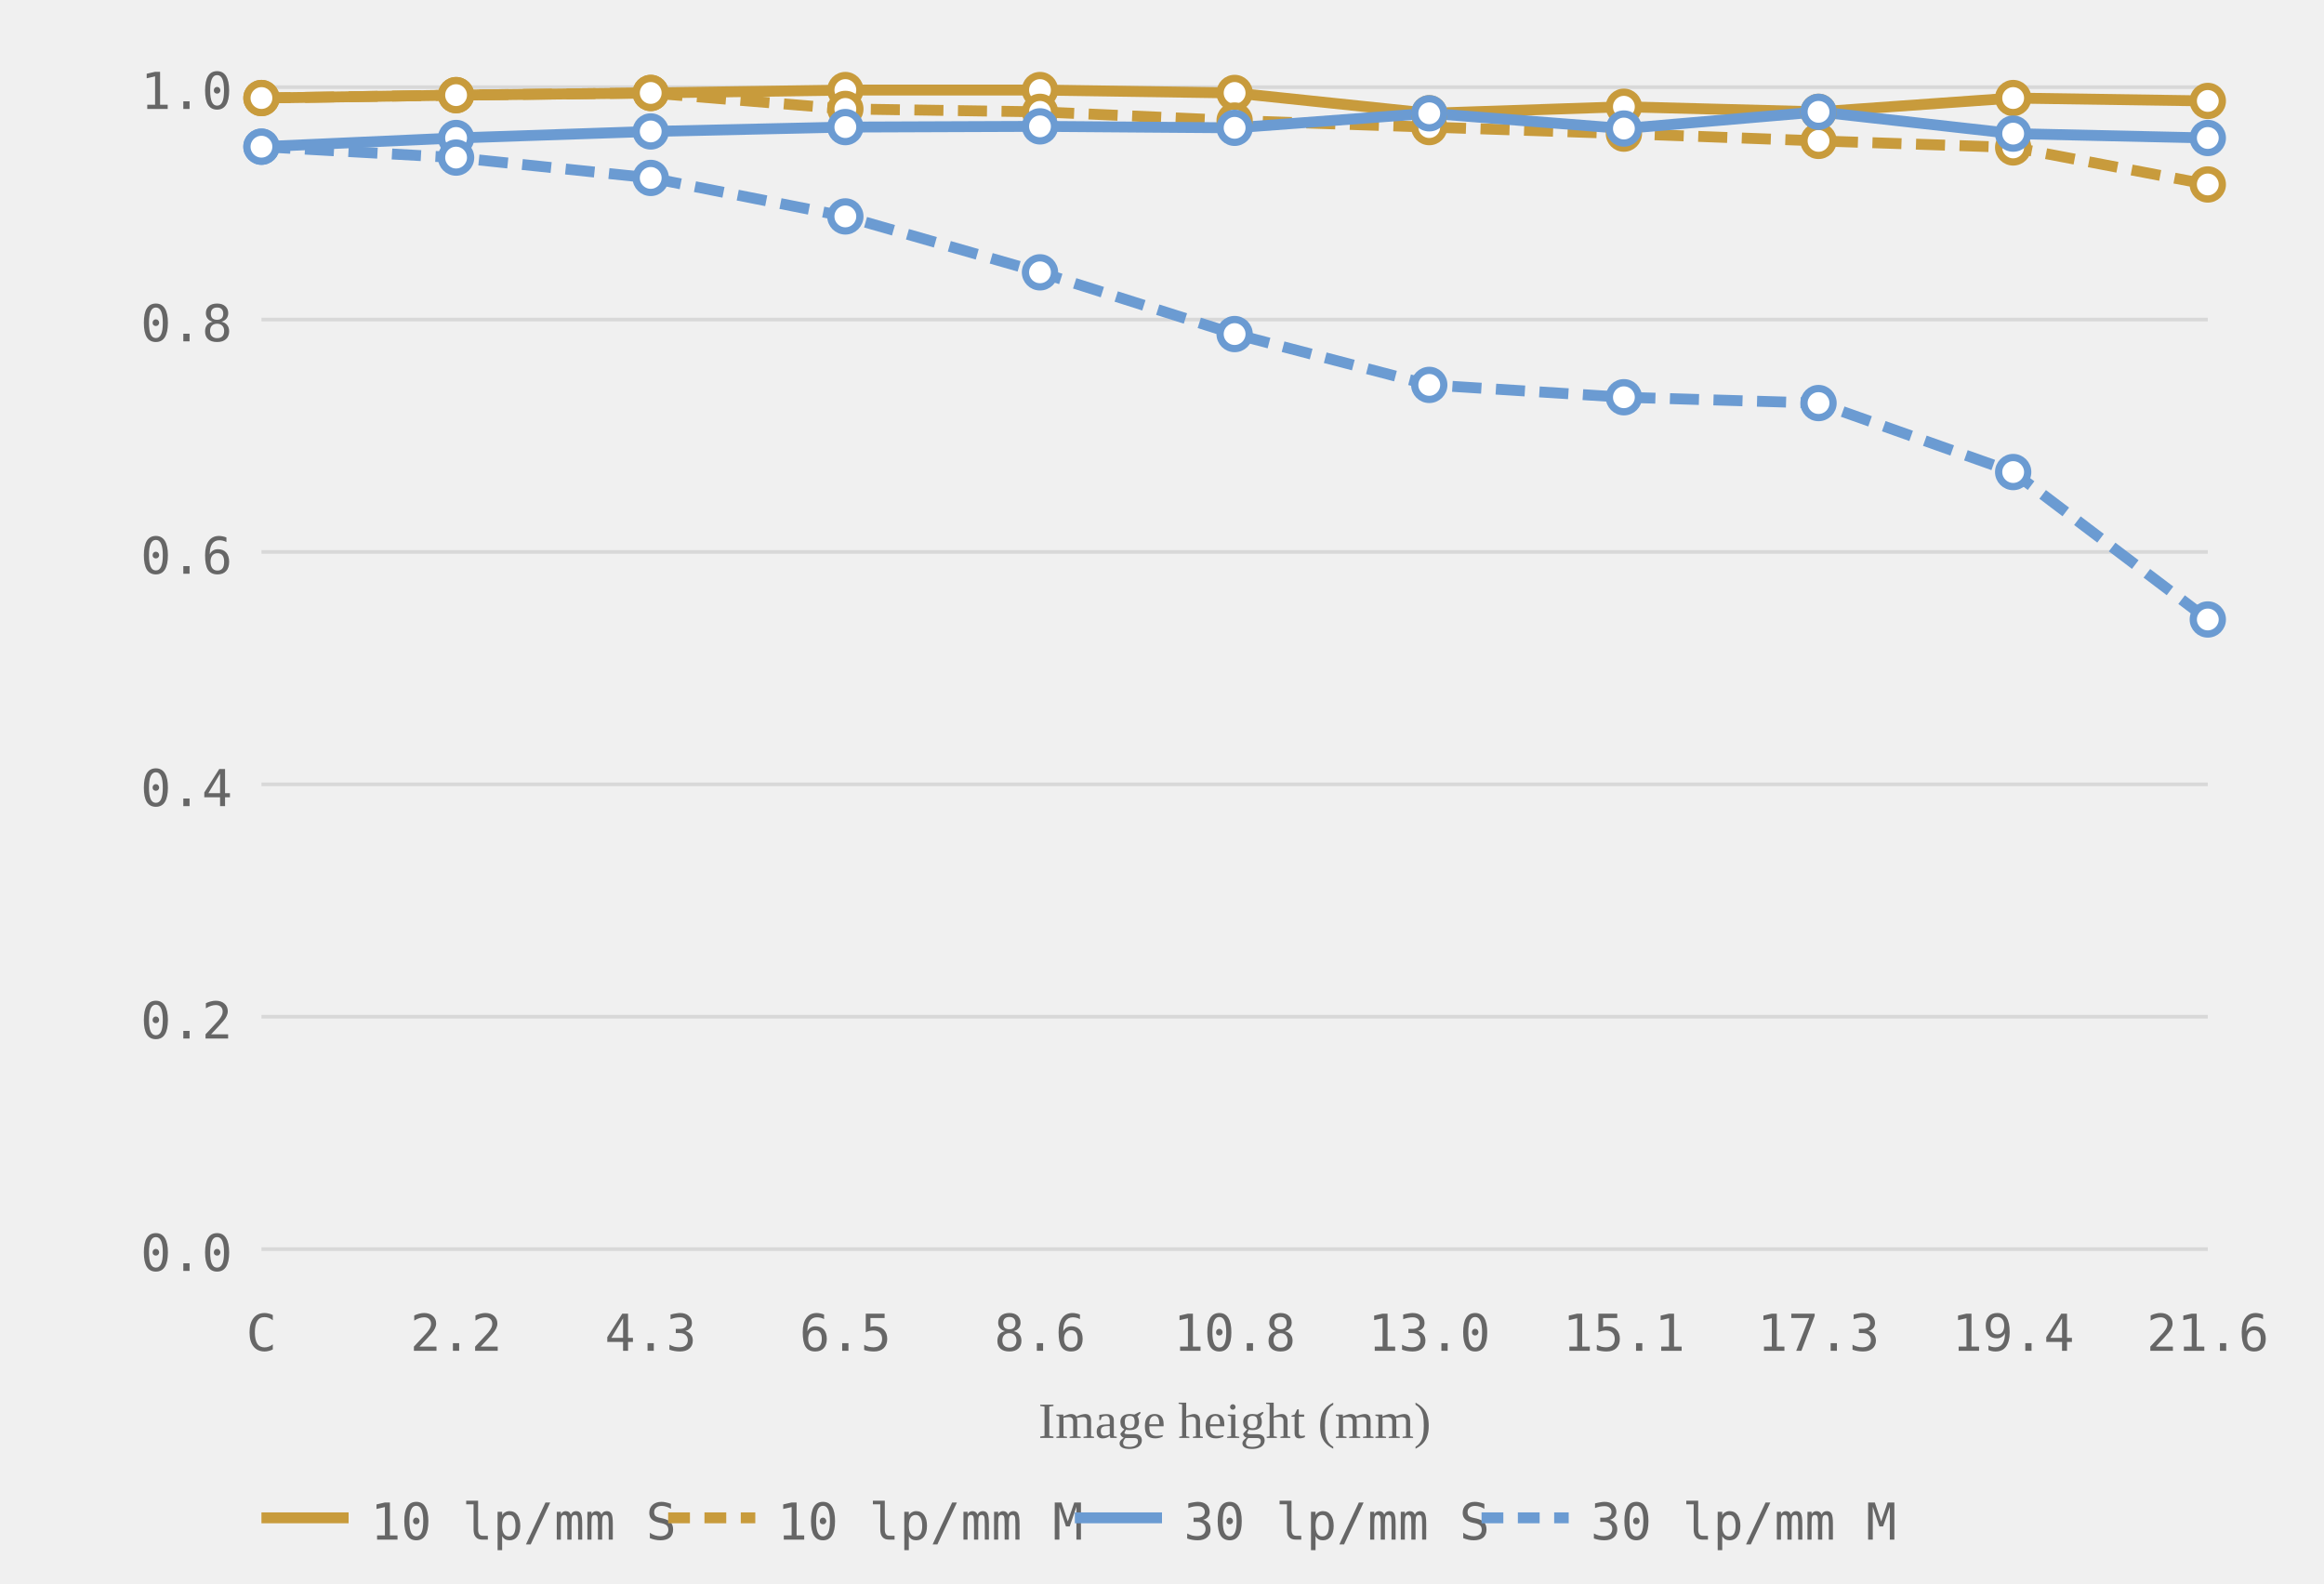
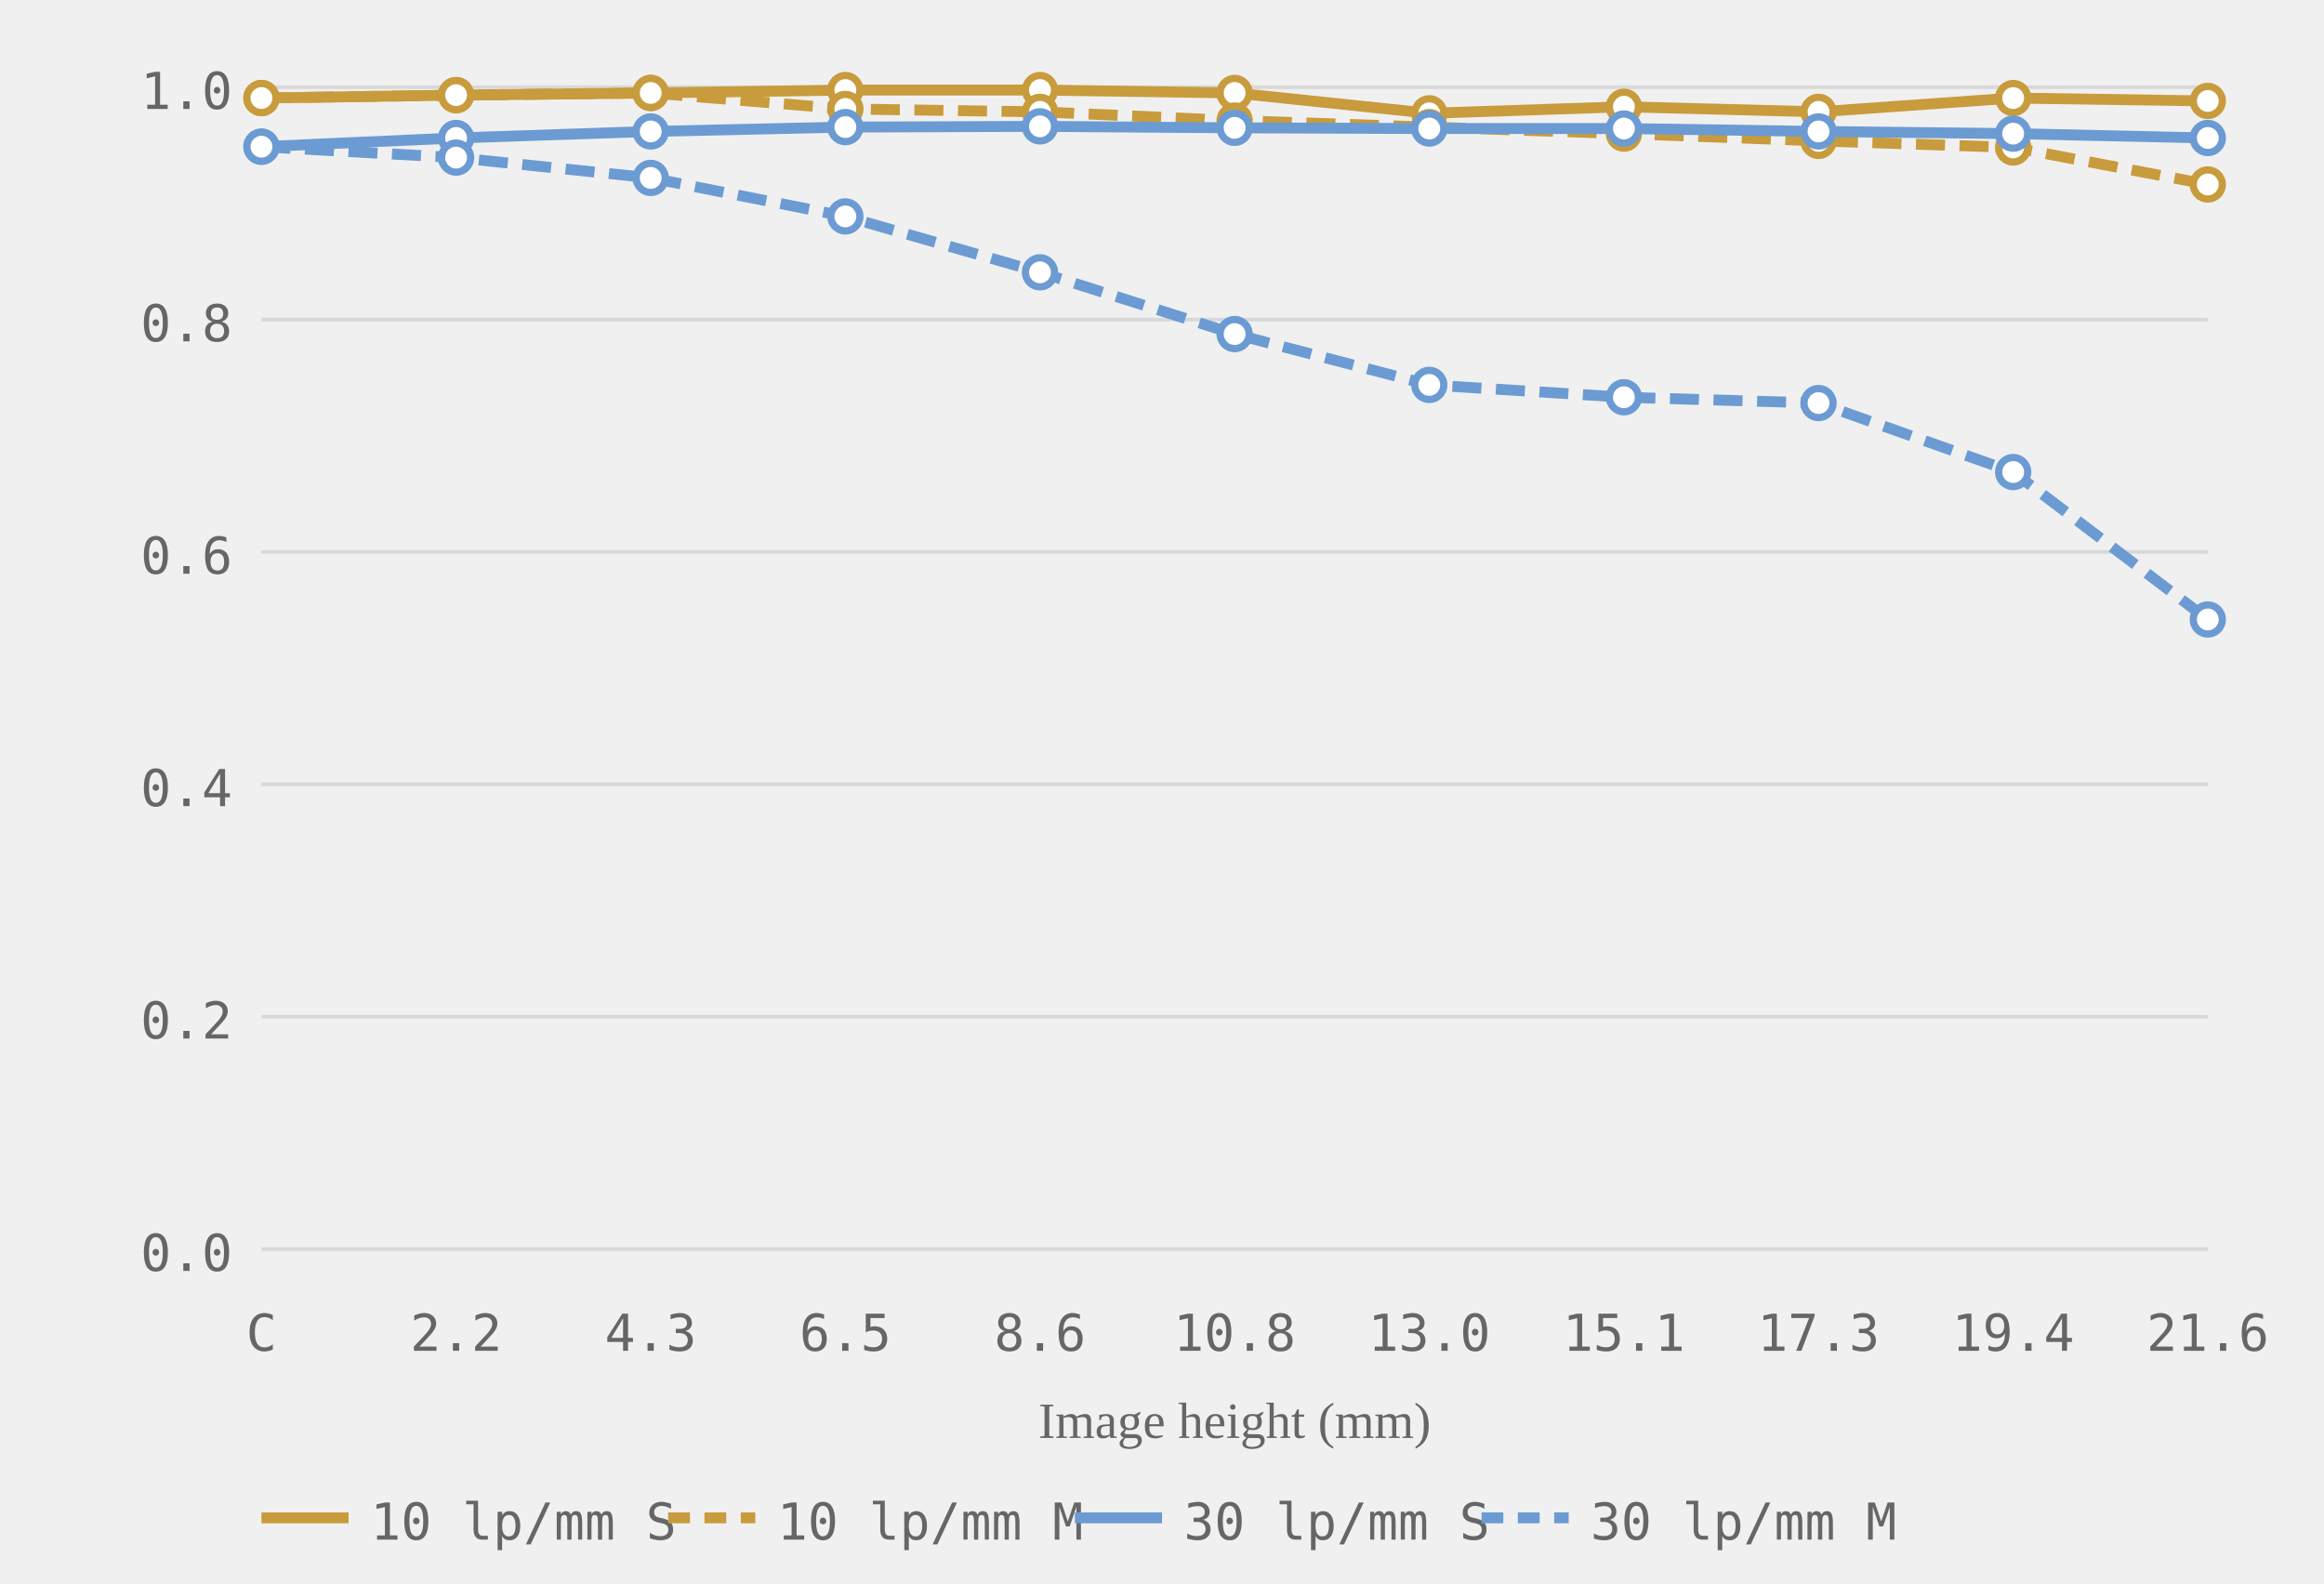
<svg xmlns="http://www.w3.org/2000/svg" viewBox="0 0 320 218" role="img" aria-label="MTF chart, generated from readings">
  <style>.grid-line { stroke: #d8d8d8; stroke-width: 0.5; }.axis-label { font-size: 7px; fill: #666666; font-family: ui-monospace, monospace; }.axis-y { text-anchor: end; }.axis-x { text-anchor: middle; }.axis-title { font-size: 7px; fill: #666666; text-anchor: middle; }.curve { fill: none; stroke-width: 1.5; }.curve-m { stroke-dasharray: 4 2; }.dot { fill: white; stroke-width: 1; }.legend-text { font-size: 7px; fill: #666666; font-family: ui-monospace, monospace; }</style>
  <line class="grid-line" x1="36" y1="172.0" x2="304" y2="172.0" />
  <line class="grid-line" x1="36" y1="140.0" x2="304" y2="140.0" />
  <line class="grid-line" x1="36" y1="108.0" x2="304" y2="108.0" />
  <line class="grid-line" x1="36" y1="76.0" x2="304" y2="76.0" />
  <line class="grid-line" x1="36" y1="44.0" x2="304" y2="44.0" />
  <line class="grid-line" x1="36" y1="12.0" x2="304" y2="12.0" />
  <text class="axis-label axis-y" x="32" y="175.0">0.0</text>
  <text class="axis-label axis-y" x="32" y="143.0">0.2</text>
  <text class="axis-label axis-y" x="32" y="111.0">0.4</text>
  <text class="axis-label axis-y" x="32" y="79.0">0.6</text>
  <text class="axis-label axis-y" x="32" y="47.0">0.8</text>
  <text class="axis-label axis-y" x="32" y="15.0">1.0</text>
  <text class="axis-label axis-x" x="36.0" y="186">C</text>
  <text class="axis-label axis-x" x="62.8" y="186">2.2</text>
  <text class="axis-label axis-x" x="89.6" y="186">4.3</text>
  <text class="axis-label axis-x" x="116.4" y="186">6.5</text>
  <text class="axis-label axis-x" x="143.2" y="186">8.6</text>
  <text class="axis-label axis-x" x="170.0" y="186">10.8</text>
  <text class="axis-label axis-x" x="196.8" y="186">13.0</text>
  <text class="axis-label axis-x" x="223.6" y="186">15.1</text>
  <text class="axis-label axis-x" x="250.4" y="186">17.3</text>
  <text class="axis-label axis-x" x="277.2" y="186">19.4</text>
  <text class="axis-label axis-x" x="304.0" y="186">21.6</text>
  <text class="axis-title" x="170.0" y="198">Image height (mm)</text>
  <polyline class="curve curve-10" style="stroke:#c89b3c" points="36.0,13.5 62.8,13.1 89.6,12.8 116.4,12.4 143.2,12.4 170.0,12.8 196.8,15.6 223.6,14.7 250.4,15.4 277.2,13.5 304.0,13.9" />
  <polyline class="curve curve-10 curve-m" style="stroke:#c89b3c" points="36.0,13.5 62.8,13.1 89.6,12.8 116.4,15.0 143.2,15.4 170.0,16.6 196.8,17.5 223.6,18.4 250.4,19.4 277.2,20.3 304.0,25.4" stroke-dasharray="4 2" />
-   <polyline class="curve curve-30" style="stroke:#6b9bd2" points="36.0,20.2 62.8,19.0 89.6,18.1 116.4,17.5 143.2,17.4 170.0,17.6 196.8,15.6 223.6,17.7 250.4,15.4 277.2,18.4 304.0,19.0" />
+   <polyline class="curve curve-30" style="stroke:#6b9bd2" points="36.0,20.2 62.8,19.0 89.6,18.1 116.4,17.5 143.2,17.4 170.0,17.6 196.8,17.7 223.6,17.7 250.4,18.1 277.2,18.4 304.0,19.0" />
  <polyline class="curve curve-30 curve-m" style="stroke:#6b9bd2" points="36.0,20.2 62.8,21.7 89.6,24.5 116.4,29.8 143.2,37.5 170.0,46.0 196.8,53.0 223.6,54.7 250.4,55.5 277.2,65.0 304.0,85.3" stroke-dasharray="4 2" />
  <circle class="dot dot-10" style="stroke:#c89b3c" cx="36.0" cy="13.5" r="2" />
  <circle class="dot dot-10" style="stroke:#c89b3c" cx="62.8" cy="13.1" r="2" />
  <circle class="dot dot-10" style="stroke:#c89b3c" cx="89.6" cy="12.8" r="2" />
  <circle class="dot dot-10" style="stroke:#c89b3c" cx="116.4" cy="12.4" r="2" />
  <circle class="dot dot-10" style="stroke:#c89b3c" cx="143.2" cy="12.4" r="2" />
  <circle class="dot dot-10" style="stroke:#c89b3c" cx="170.0" cy="12.8" r="2" />
  <circle class="dot dot-10" style="stroke:#c89b3c" cx="196.8" cy="15.6" r="2" />
  <circle class="dot dot-10" style="stroke:#c89b3c" cx="223.6" cy="14.7" r="2" />
  <circle class="dot dot-10" style="stroke:#c89b3c" cx="250.4" cy="15.4" r="2" />
  <circle class="dot dot-10" style="stroke:#c89b3c" cx="277.2" cy="13.5" r="2" />
  <circle class="dot dot-10" style="stroke:#c89b3c" cx="304.0" cy="13.9" r="2" />
  <circle class="dot dot-10" style="stroke:#c89b3c" cx="36.0" cy="13.5" r="2" />
  <circle class="dot dot-10" style="stroke:#c89b3c" cx="62.8" cy="13.1" r="2" />
  <circle class="dot dot-10" style="stroke:#c89b3c" cx="89.6" cy="12.8" r="2" />
  <circle class="dot dot-10" style="stroke:#c89b3c" cx="116.4" cy="15.0" r="2" />
  <circle class="dot dot-10" style="stroke:#c89b3c" cx="143.2" cy="15.4" r="2" />
  <circle class="dot dot-10" style="stroke:#c89b3c" cx="170.0" cy="16.6" r="2" />
  <circle class="dot dot-10" style="stroke:#c89b3c" cx="196.8" cy="17.5" r="2" />
  <circle class="dot dot-10" style="stroke:#c89b3c" cx="223.6" cy="18.4" r="2" />
  <circle class="dot dot-10" style="stroke:#c89b3c" cx="250.4" cy="19.4" r="2" />
  <circle class="dot dot-10" style="stroke:#c89b3c" cx="277.2" cy="20.3" r="2" />
  <circle class="dot dot-10" style="stroke:#c89b3c" cx="304.0" cy="25.4" r="2" />
  <circle class="dot dot-30" style="stroke:#6b9bd2" cx="36.0" cy="20.2" r="2" />
  <circle class="dot dot-30" style="stroke:#6b9bd2" cx="62.8" cy="19.0" r="2" />
  <circle class="dot dot-30" style="stroke:#6b9bd2" cx="89.6" cy="18.1" r="2" />
  <circle class="dot dot-30" style="stroke:#6b9bd2" cx="116.4" cy="17.5" r="2" />
  <circle class="dot dot-30" style="stroke:#6b9bd2" cx="143.2" cy="17.4" r="2" />
  <circle class="dot dot-30" style="stroke:#6b9bd2" cx="170.0" cy="17.6" r="2" />
-   <circle class="dot dot-30" style="stroke:#6b9bd2" cx="196.8" cy="15.6" r="2" />
+   <circle class="dot dot-30" style="stroke:#6b9bd2" cx="196.8" cy="17.7" r="2" />
  <circle class="dot dot-30" style="stroke:#6b9bd2" cx="223.6" cy="17.7" r="2" />
-   <circle class="dot dot-30" style="stroke:#6b9bd2" cx="250.4" cy="15.4" r="2" />
+   <circle class="dot dot-30" style="stroke:#6b9bd2" cx="250.4" cy="18.1" r="2" />
  <circle class="dot dot-30" style="stroke:#6b9bd2" cx="277.2" cy="18.4" r="2" />
  <circle class="dot dot-30" style="stroke:#6b9bd2" cx="304.0" cy="19.0" r="2" />
  <circle class="dot dot-30" style="stroke:#6b9bd2" cx="36.0" cy="20.2" r="2" />
  <circle class="dot dot-30" style="stroke:#6b9bd2" cx="62.8" cy="21.7" r="2" />
  <circle class="dot dot-30" style="stroke:#6b9bd2" cx="89.6" cy="24.5" r="2" />
  <circle class="dot dot-30" style="stroke:#6b9bd2" cx="116.4" cy="29.8" r="2" />
  <circle class="dot dot-30" style="stroke:#6b9bd2" cx="143.2" cy="37.5" r="2" />
  <circle class="dot dot-30" style="stroke:#6b9bd2" cx="170.0" cy="46.0" r="2" />
  <circle class="dot dot-30" style="stroke:#6b9bd2" cx="196.8" cy="53.0" r="2" />
  <circle class="dot dot-30" style="stroke:#6b9bd2" cx="223.6" cy="54.7" r="2" />
  <circle class="dot dot-30" style="stroke:#6b9bd2" cx="250.4" cy="55.5" r="2" />
  <circle class="dot dot-30" style="stroke:#6b9bd2" cx="277.2" cy="65.0" r="2" />
  <circle class="dot dot-30" style="stroke:#6b9bd2" cx="304.0" cy="85.3" r="2" />
  <line x1="36" y1="209" x2="48" y2="209" stroke="#c89b3c" stroke-width="1.5" />
  <text class="legend-text" x="51" y="212">10 lp/mm S</text>
  <line x1="92" y1="209" x2="104" y2="209" stroke="#c89b3c" stroke-width="1.5" stroke-dasharray="3 2" />
  <text class="legend-text" x="107" y="212">10 lp/mm M</text>
  <line x1="148" y1="209" x2="160" y2="209" stroke="#6b9bd2" stroke-width="1.5" />
  <text class="legend-text" x="163" y="212">30 lp/mm S</text>
  <line x1="204" y1="209" x2="216" y2="209" stroke="#6b9bd2" stroke-width="1.5" stroke-dasharray="3 2" />
  <text class="legend-text" x="219" y="212">30 lp/mm M</text>
</svg>
